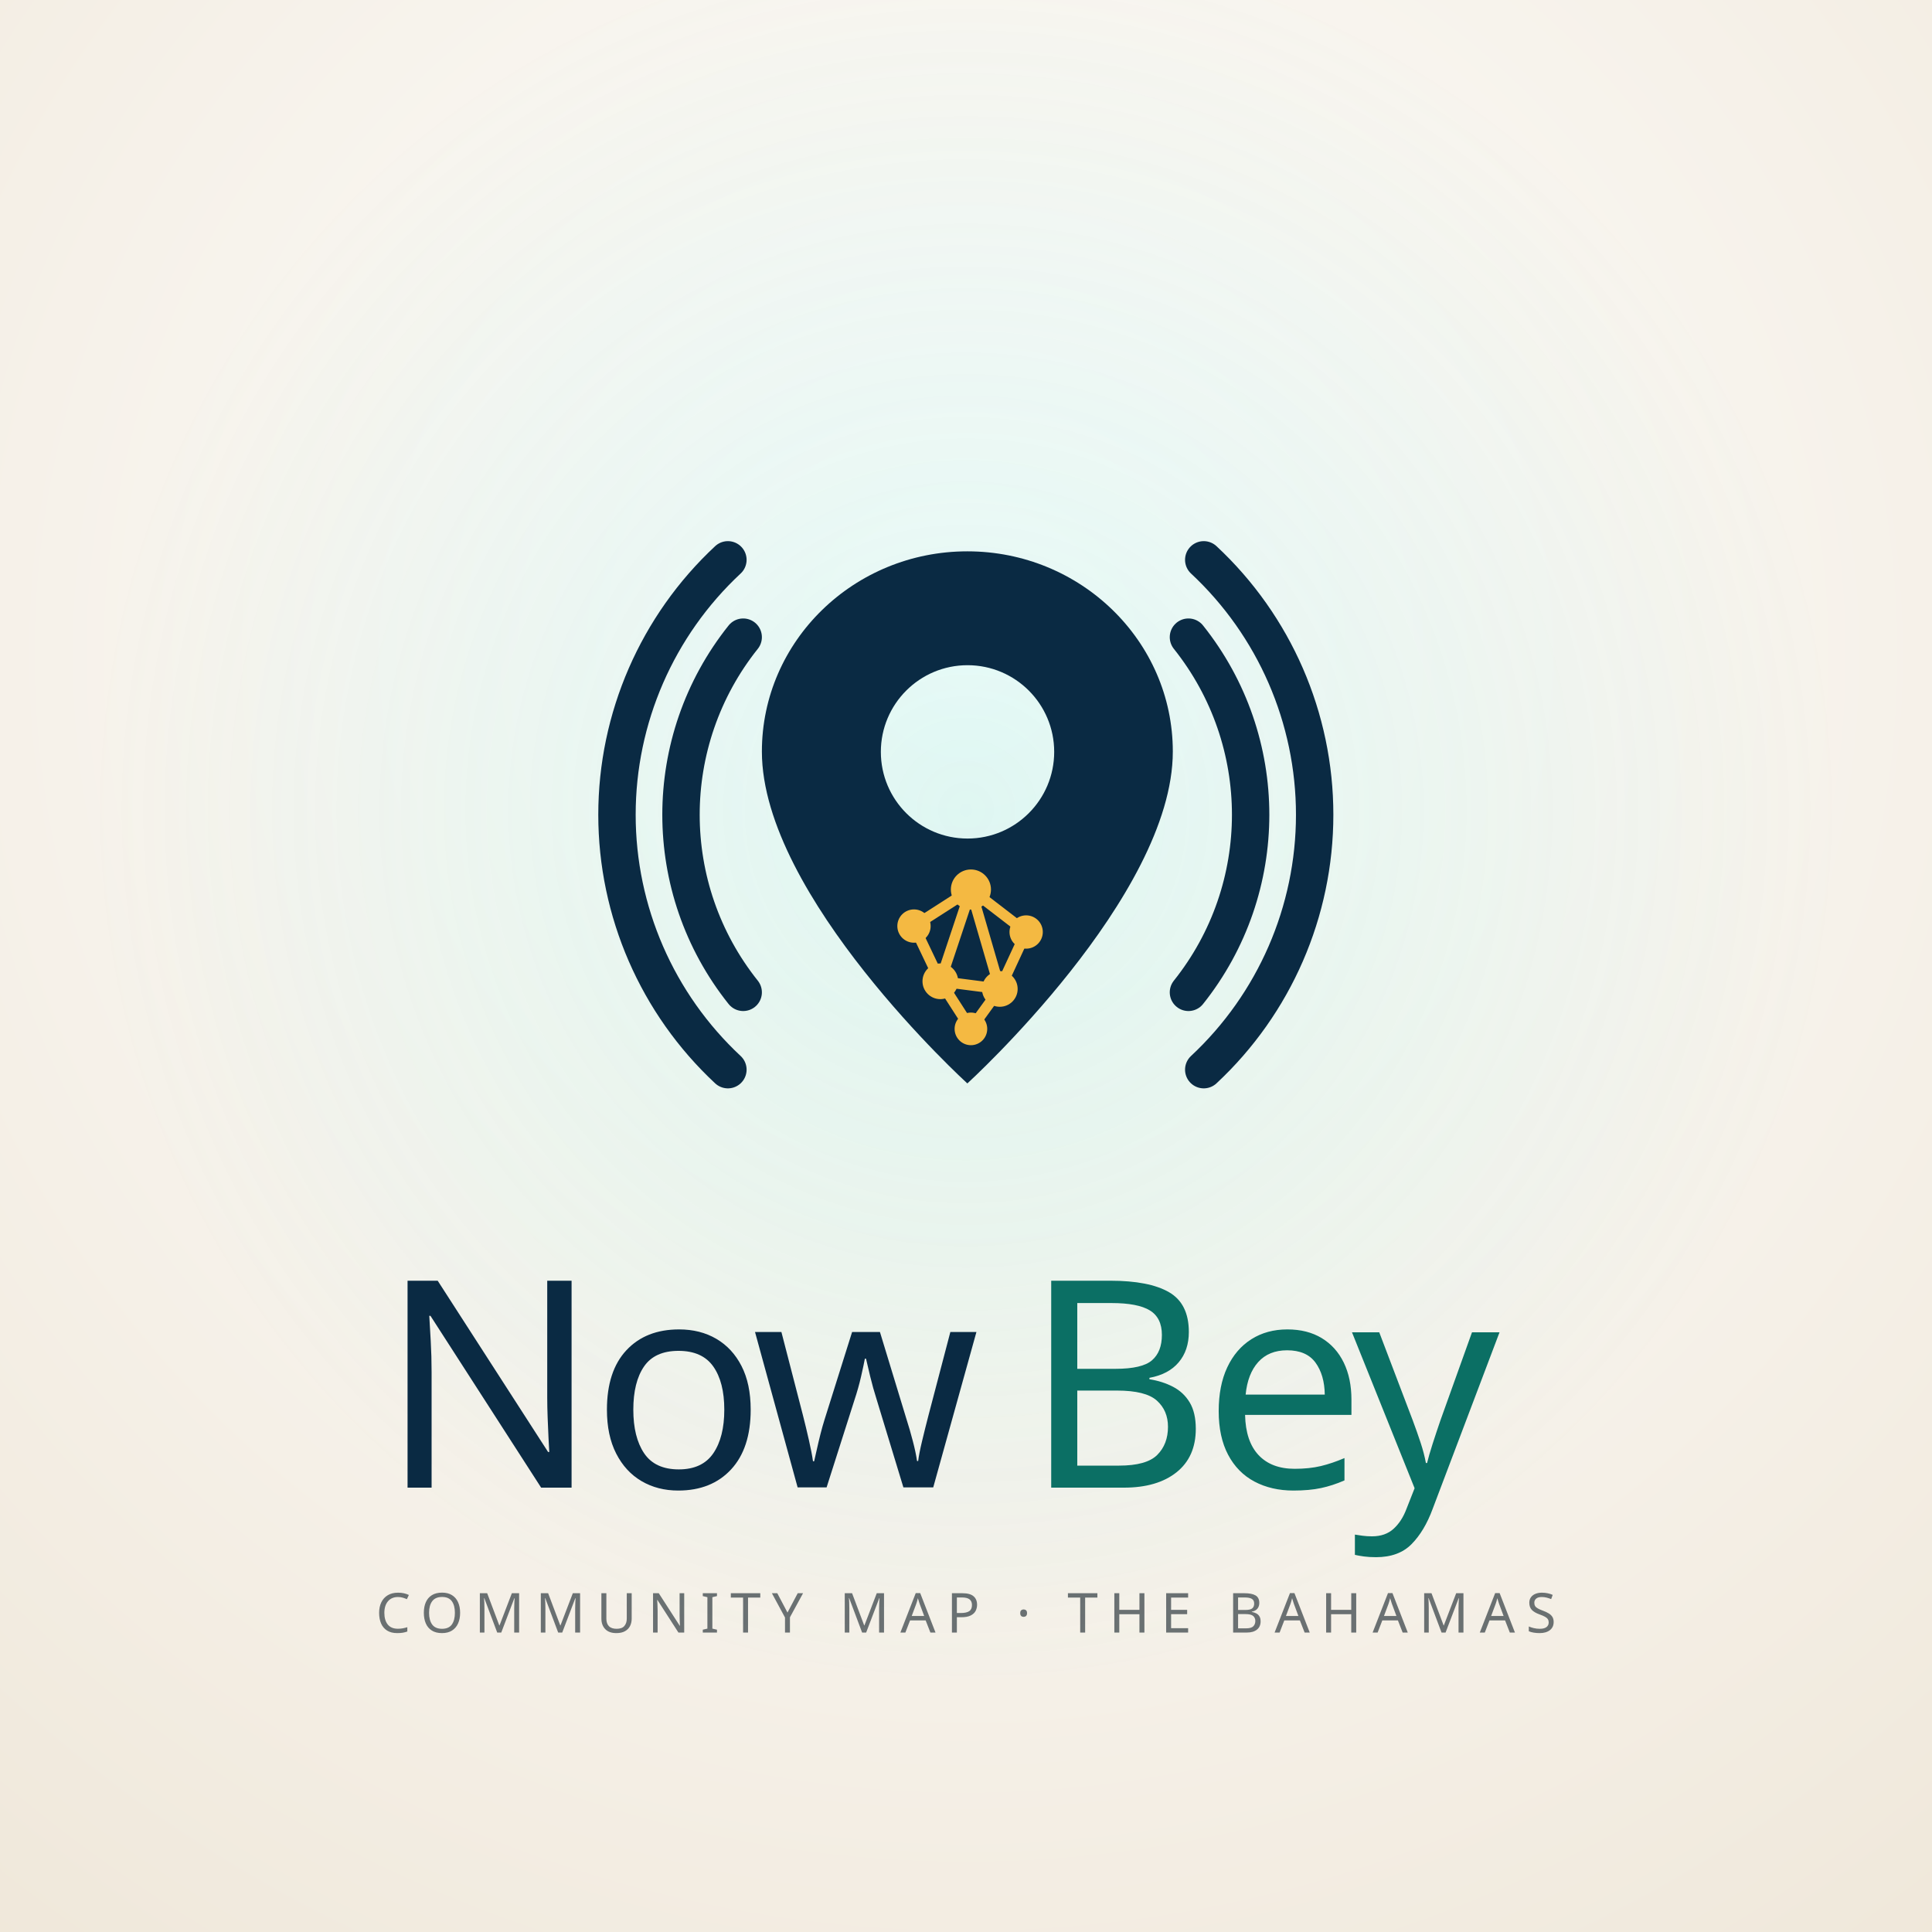
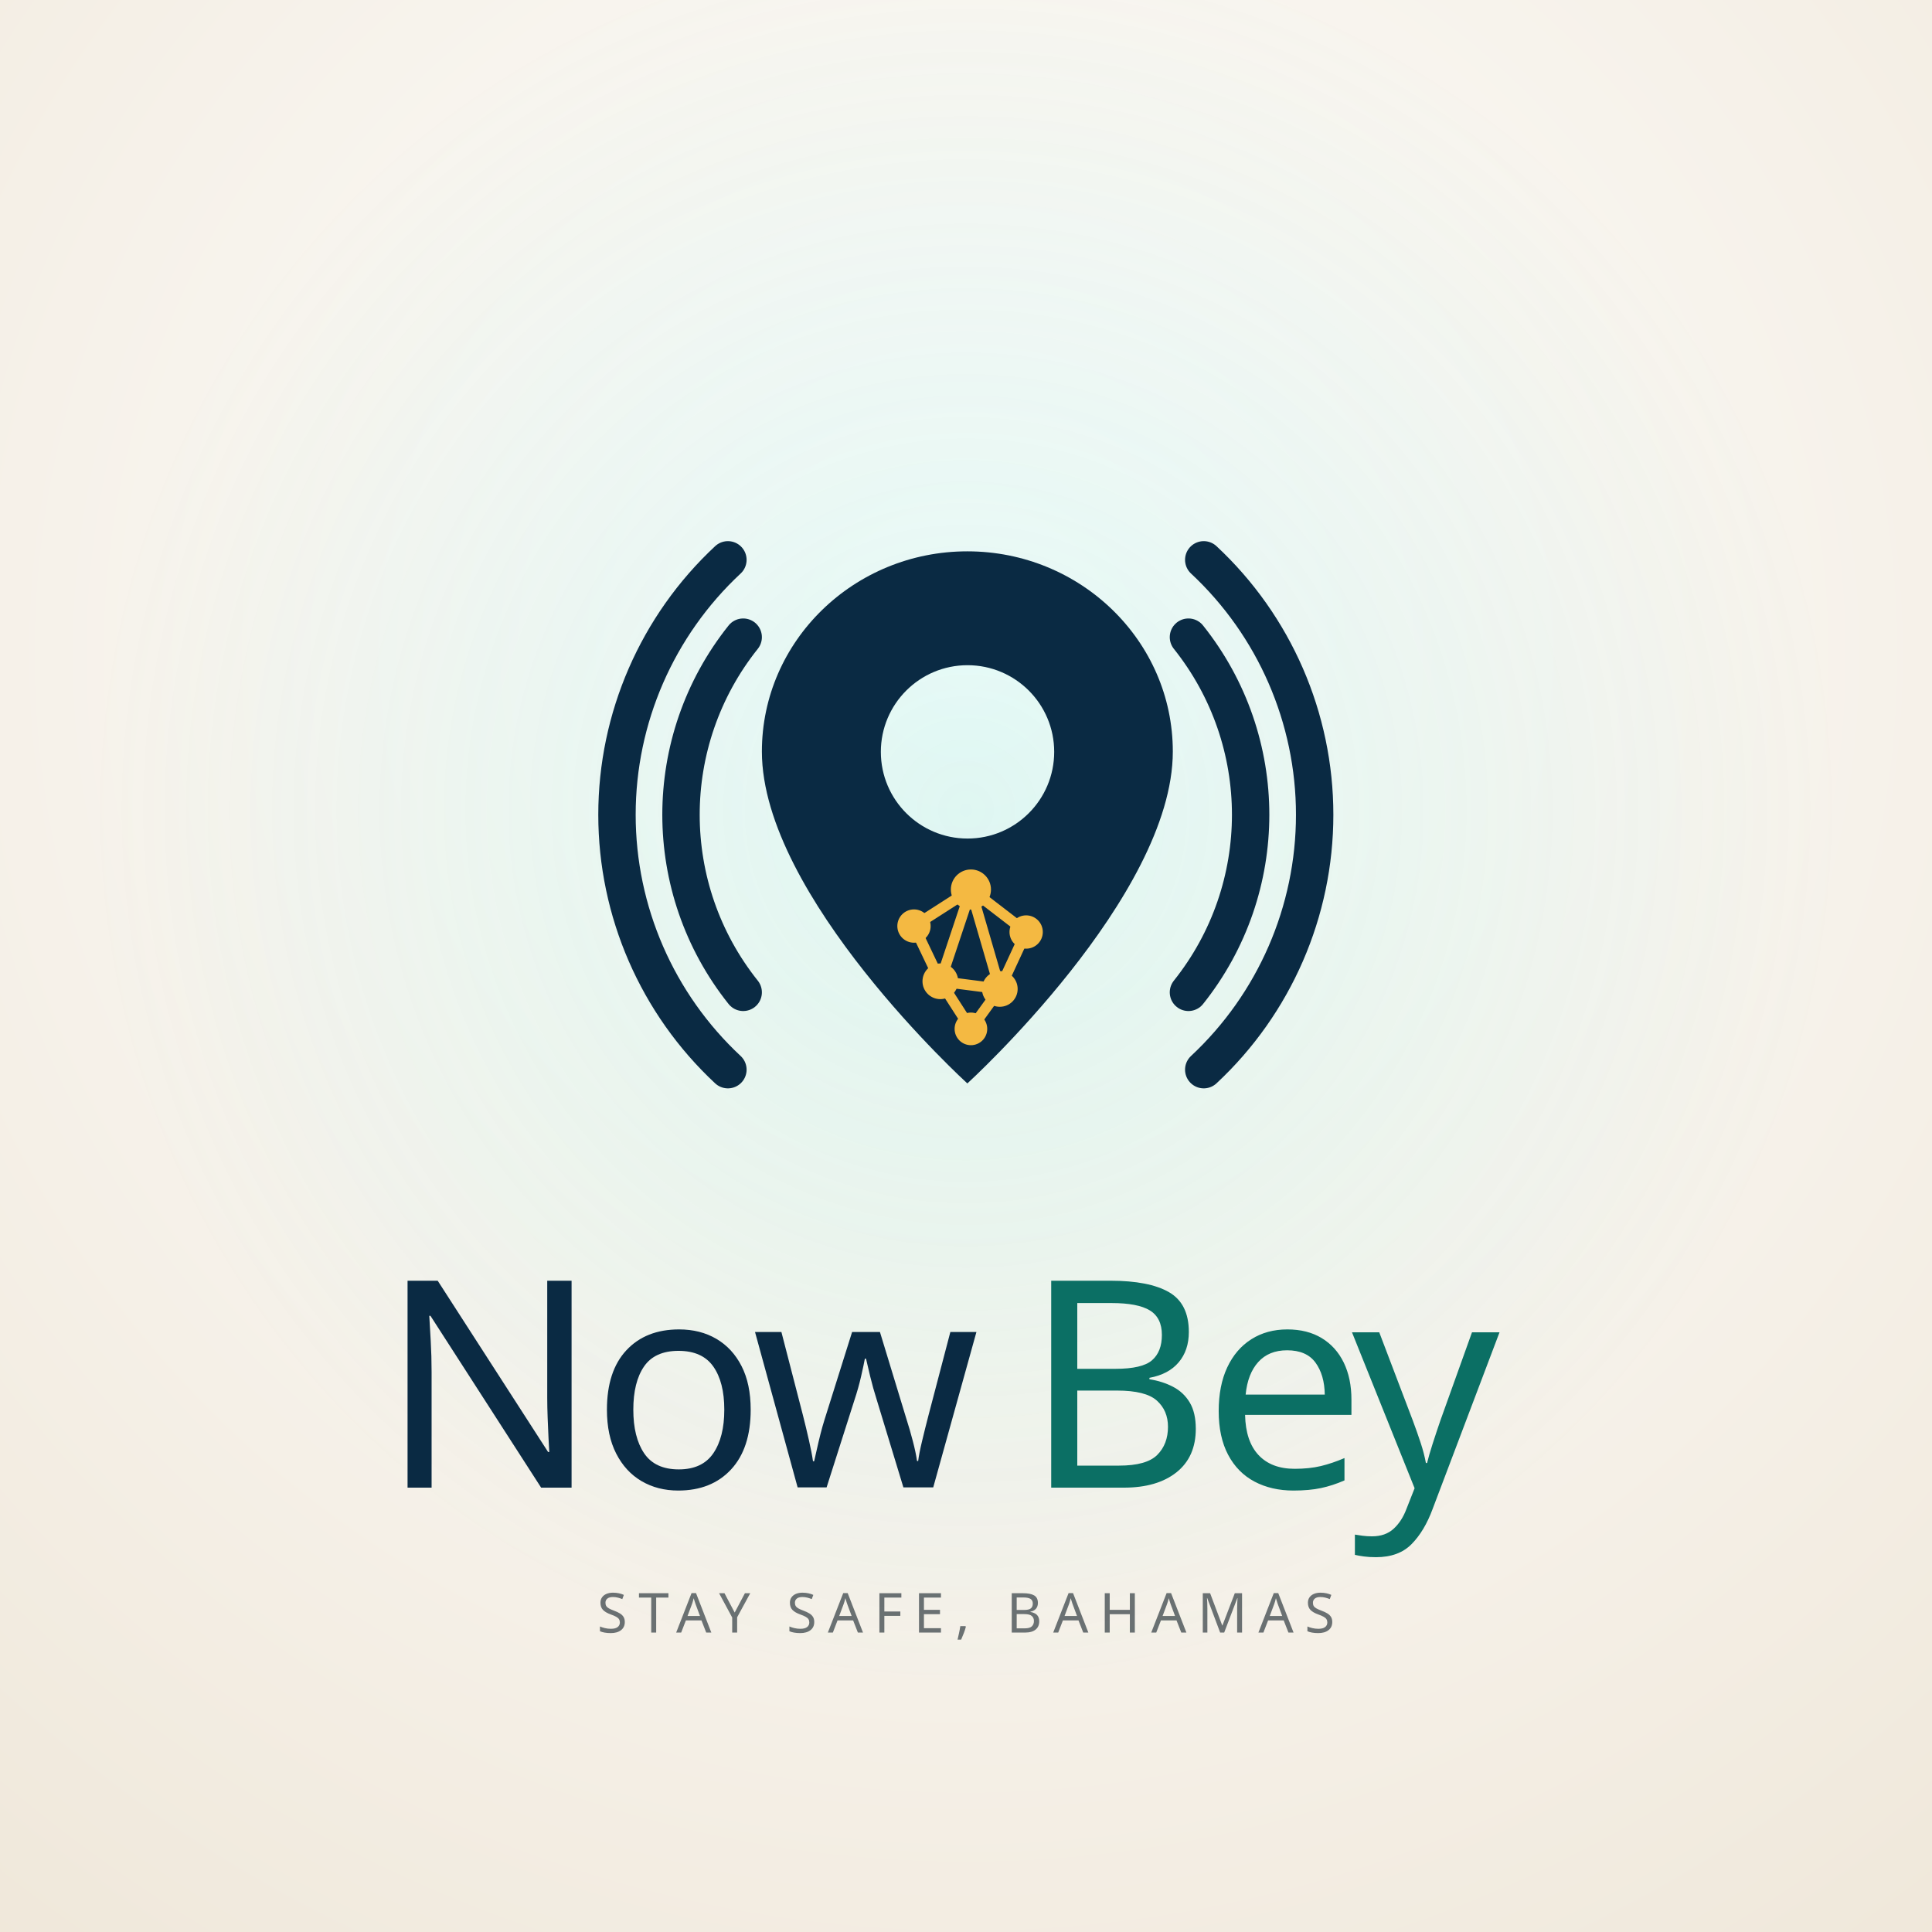
<svg xmlns="http://www.w3.org/2000/svg" width="1080" height="1080" viewBox="0 0 1080 1080">
  <defs>
    <radialGradient id="bg" cx="0.5" cy="0.34" r="0.85">
      <stop offset="0" stop-color="#FFFFFF" />
      <stop offset="1" stop-color="#EFE7D9" />
    </radialGradient>
    <radialGradient id="glow" cx="0.5" cy="0.42" r="0.45">
      <stop offset="0" stop-color="rgba(63,214,192,0.16)" />
      <stop offset="1" stop-color="rgba(63,214,192,0.16)" stop-opacity="0" />
    </radialGradient>
  </defs>
  <rect width="1080" height="1080" fill="url(#bg)" />
  <rect width="1080" height="1080" fill="url(#glow)" />
  <g transform="translate(302.4,232.2) scale(4.75)">
    <defs>
      <mask id="e5-knock" maskUnits="userSpaceOnUse" x="0" y="0" width="100" height="100">
        <rect x="0" y="0" width="100" height="100" fill="white" />
        <circle cx="50.2" cy="39.6" r="10.2" fill="black" />
      </mask>
    </defs>
    <path d="M22 17A41 41 0 0 0 22 77" fill="none" stroke="#0A2A43" stroke-width="4.4" stroke-linecap="round" />
    <path d="M23.8 26.1A33.5 33.5 0 0 0 23.8 67.9" fill="none" stroke="#0A2A43" stroke-width="4.4" stroke-linecap="round" />
    <path d="M78 17A41 41 0 0 1 78 77" fill="none" stroke="#0A2A43" stroke-width="4.4" stroke-linecap="round" />
    <path d="M76.2 26.1A33.5 33.5 0 0 1 76.2 67.9" fill="none" stroke="#0A2A43" stroke-width="4.4" stroke-linecap="round" />
    <g mask="url(#e5-knock)">
      <path d="M20 7.2c-4.3 0-7.8 3.4-7.8 7.6 0 5.5 7.8 12.6 7.8 12.6s7.8-7.1 7.8-12.6c0-4.2-3.5-7.6-7.8-7.6Z" transform="translate(-11.82 -6.32) scale(3.1)" fill="#0A2A43" />
    </g>
    <g>
      <line x1="43.9" y1="60.1" x2="50.6" y2="55.8" stroke="#F4B942" stroke-width="1.25" stroke-linecap="round" />
      <line x1="50.6" y1="55.8" x2="57.1" y2="60.8" stroke="#F4B942" stroke-width="1.25" stroke-linecap="round" />
      <line x1="43.9" y1="60.1" x2="47" y2="66.6" stroke="#F4B942" stroke-width="1.25" stroke-linecap="round" />
      <line x1="50.6" y1="55.8" x2="47" y2="66.6" stroke="#F4B942" stroke-width="1.25" stroke-linecap="round" />
      <line x1="50.6" y1="55.8" x2="54" y2="67.5" stroke="#F4B942" stroke-width="1.25" stroke-linecap="round" />
      <line x1="57.1" y1="60.8" x2="54" y2="67.5" stroke="#F4B942" stroke-width="1.25" stroke-linecap="round" />
      <line x1="47" y1="66.6" x2="54" y2="67.5" stroke="#F4B942" stroke-width="1.25" stroke-linecap="round" />
      <line x1="47" y1="66.6" x2="50.6" y2="72.2" stroke="#F4B942" stroke-width="1.25" stroke-linecap="round" />
      <line x1="54" y1="67.5" x2="50.6" y2="72.2" stroke="#F4B942" stroke-width="1.25" stroke-linecap="round" />
      <circle cx="43.9" cy="60.1" r="1.96" fill="#F4B942" />
      <circle cx="50.6" cy="55.8" r="2.36" fill="#F4B942" />
      <circle cx="57.1" cy="60.8" r="1.96" fill="#F4B942" />
      <circle cx="47" cy="66.6" r="2.1" fill="#F4B942" />
      <circle cx="54" cy="67.5" r="2.1" fill="#F4B942" />
      <circle cx="50.6" cy="72.2" r="1.92" fill="#F4B942" />
    </g>
  </g>
  <text x="212.11" y="831.6" font-family="Brico800" font-size="162" fill="#0A2A43" letter-spacing="-4.86">Now</text>
  <text x="571.91" y="831.6" font-family="Brico800" font-size="162" fill="#0B6F64" letter-spacing="-4.86">Bey</text>
-   <text x="540" y="912.6" font-family="Brico800" font-size="30.78" fill="rgba(22,35,43,0.62)" text-anchor="middle" letter-spacing="6.16">COMMUNITY MAP · THE BAHAMAS</text>
+   <text x="540" y="912.6" font-family="Brico800" font-size="30.78" fill="rgba(22,35,43,0.62)" text-anchor="middle" letter-spacing="6.16">STAY SAFE, BAHAMAS</text>
</svg>
